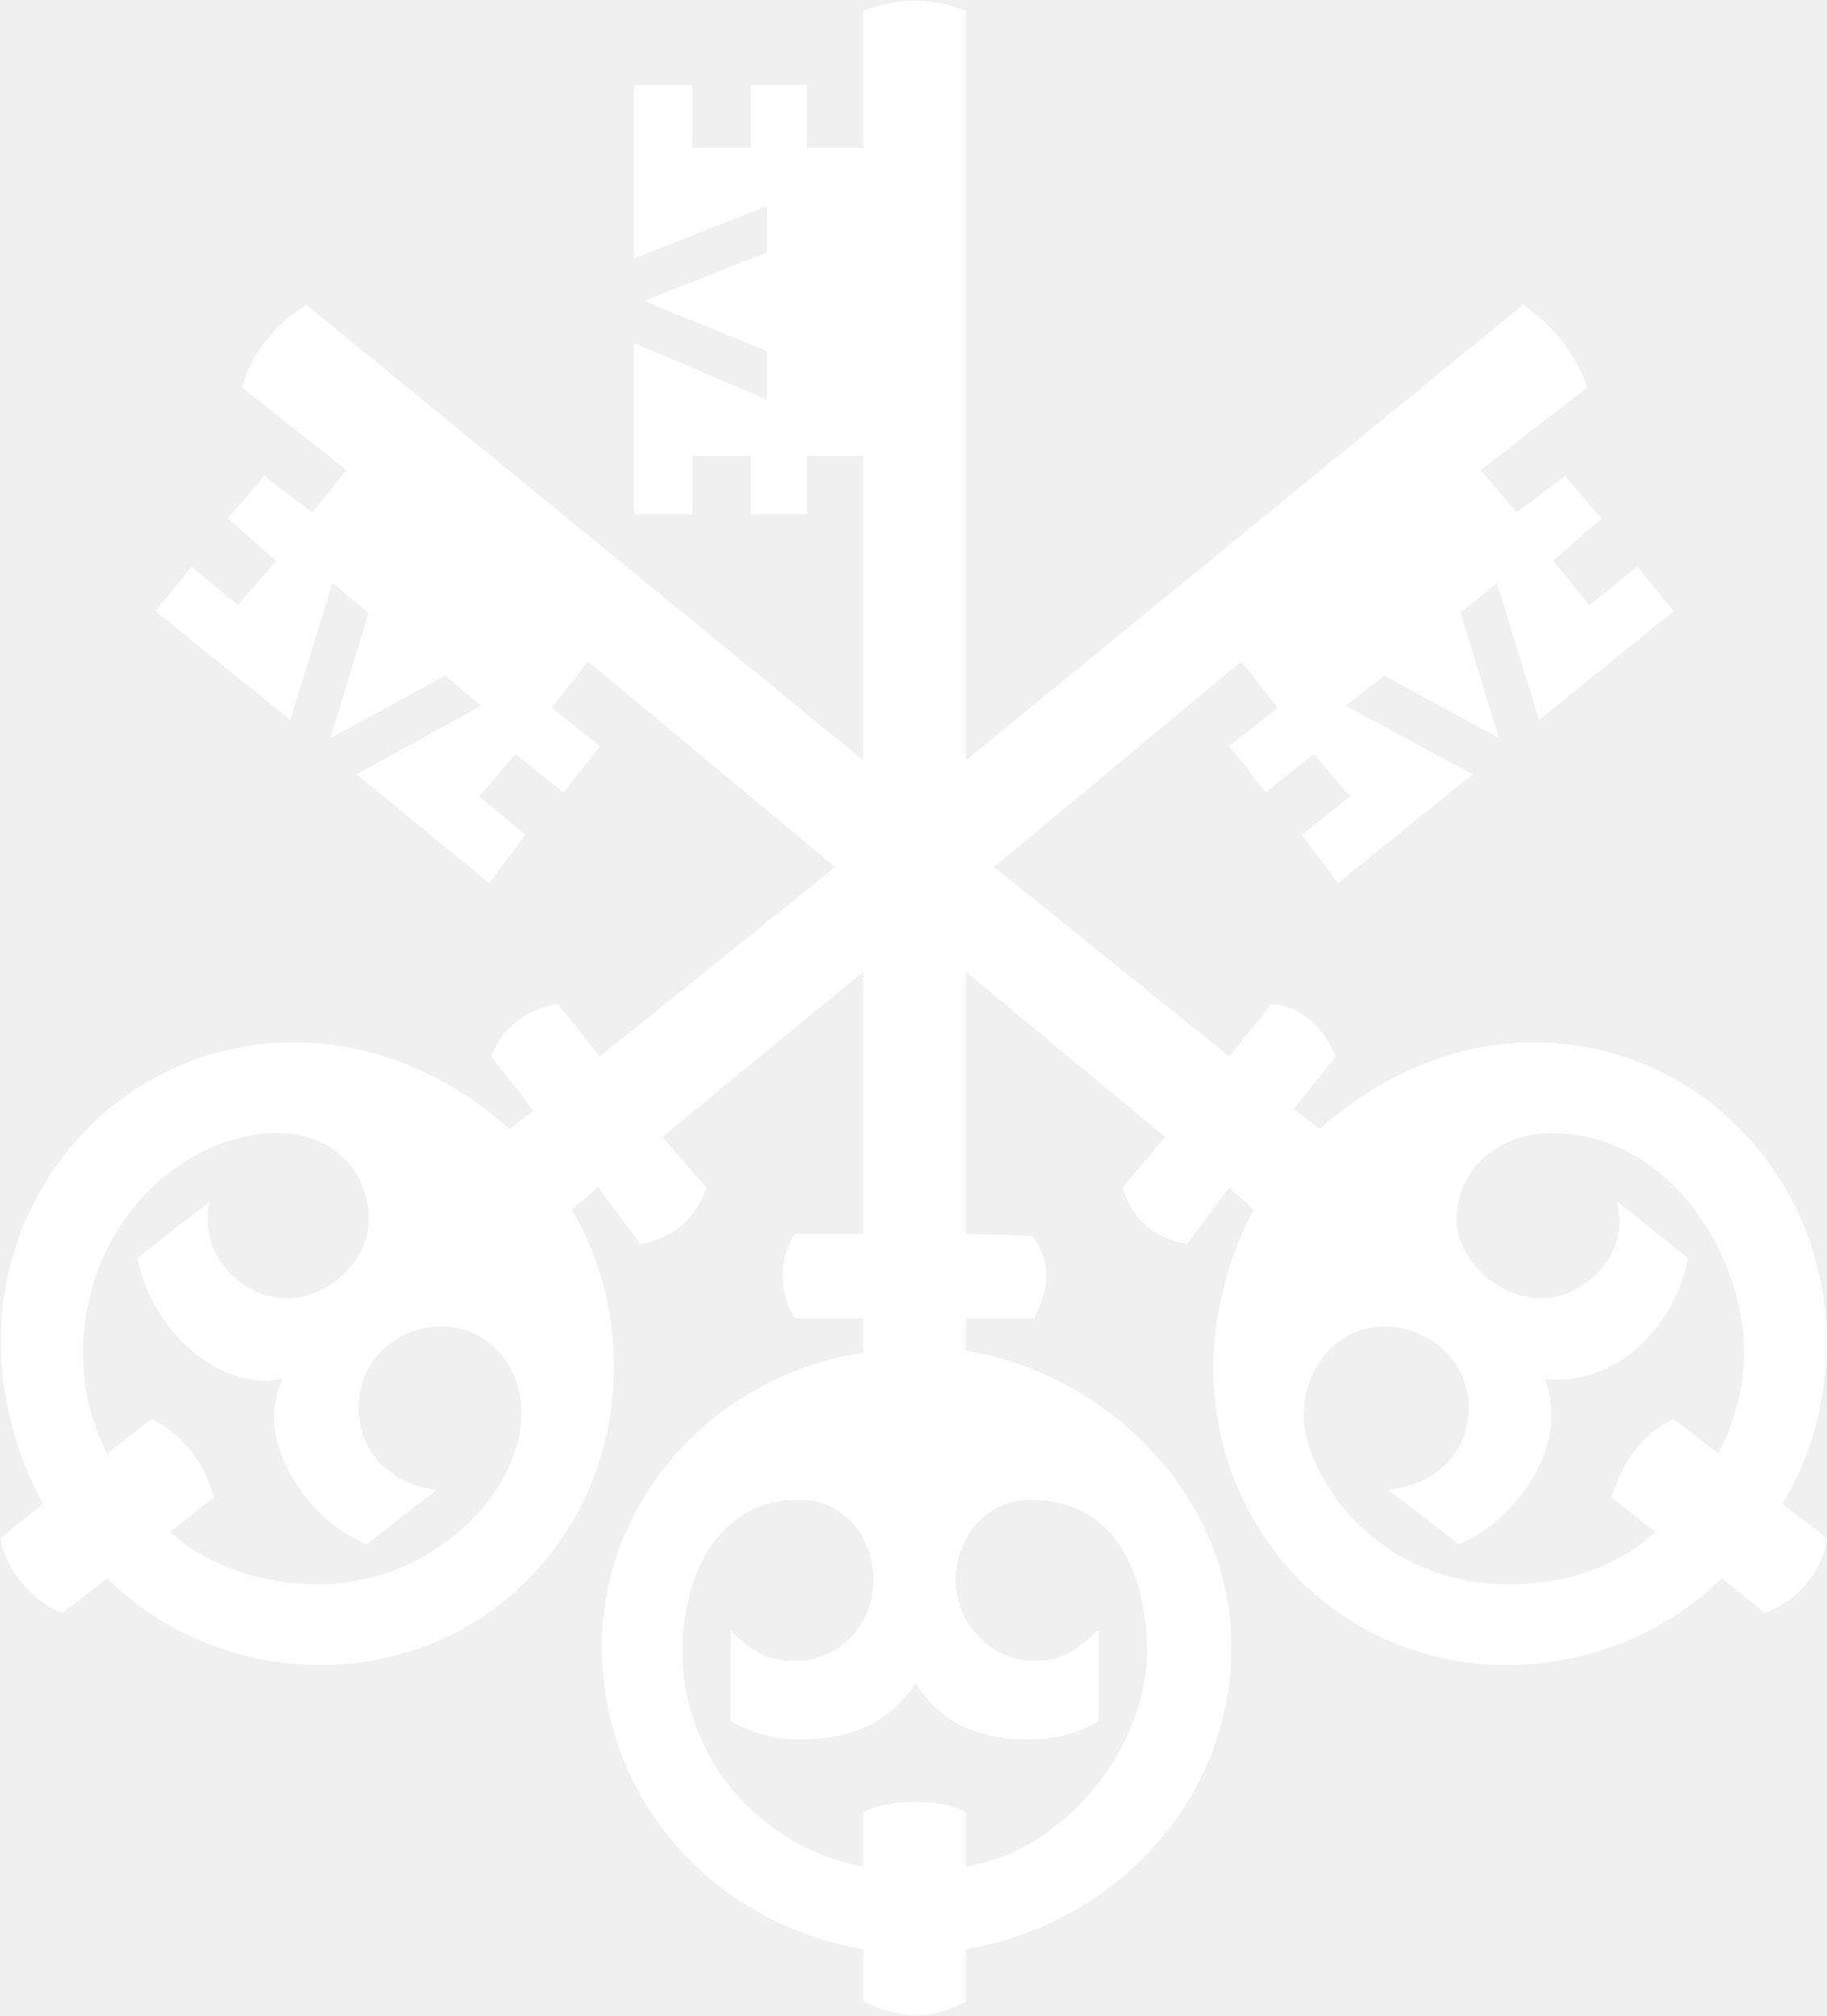
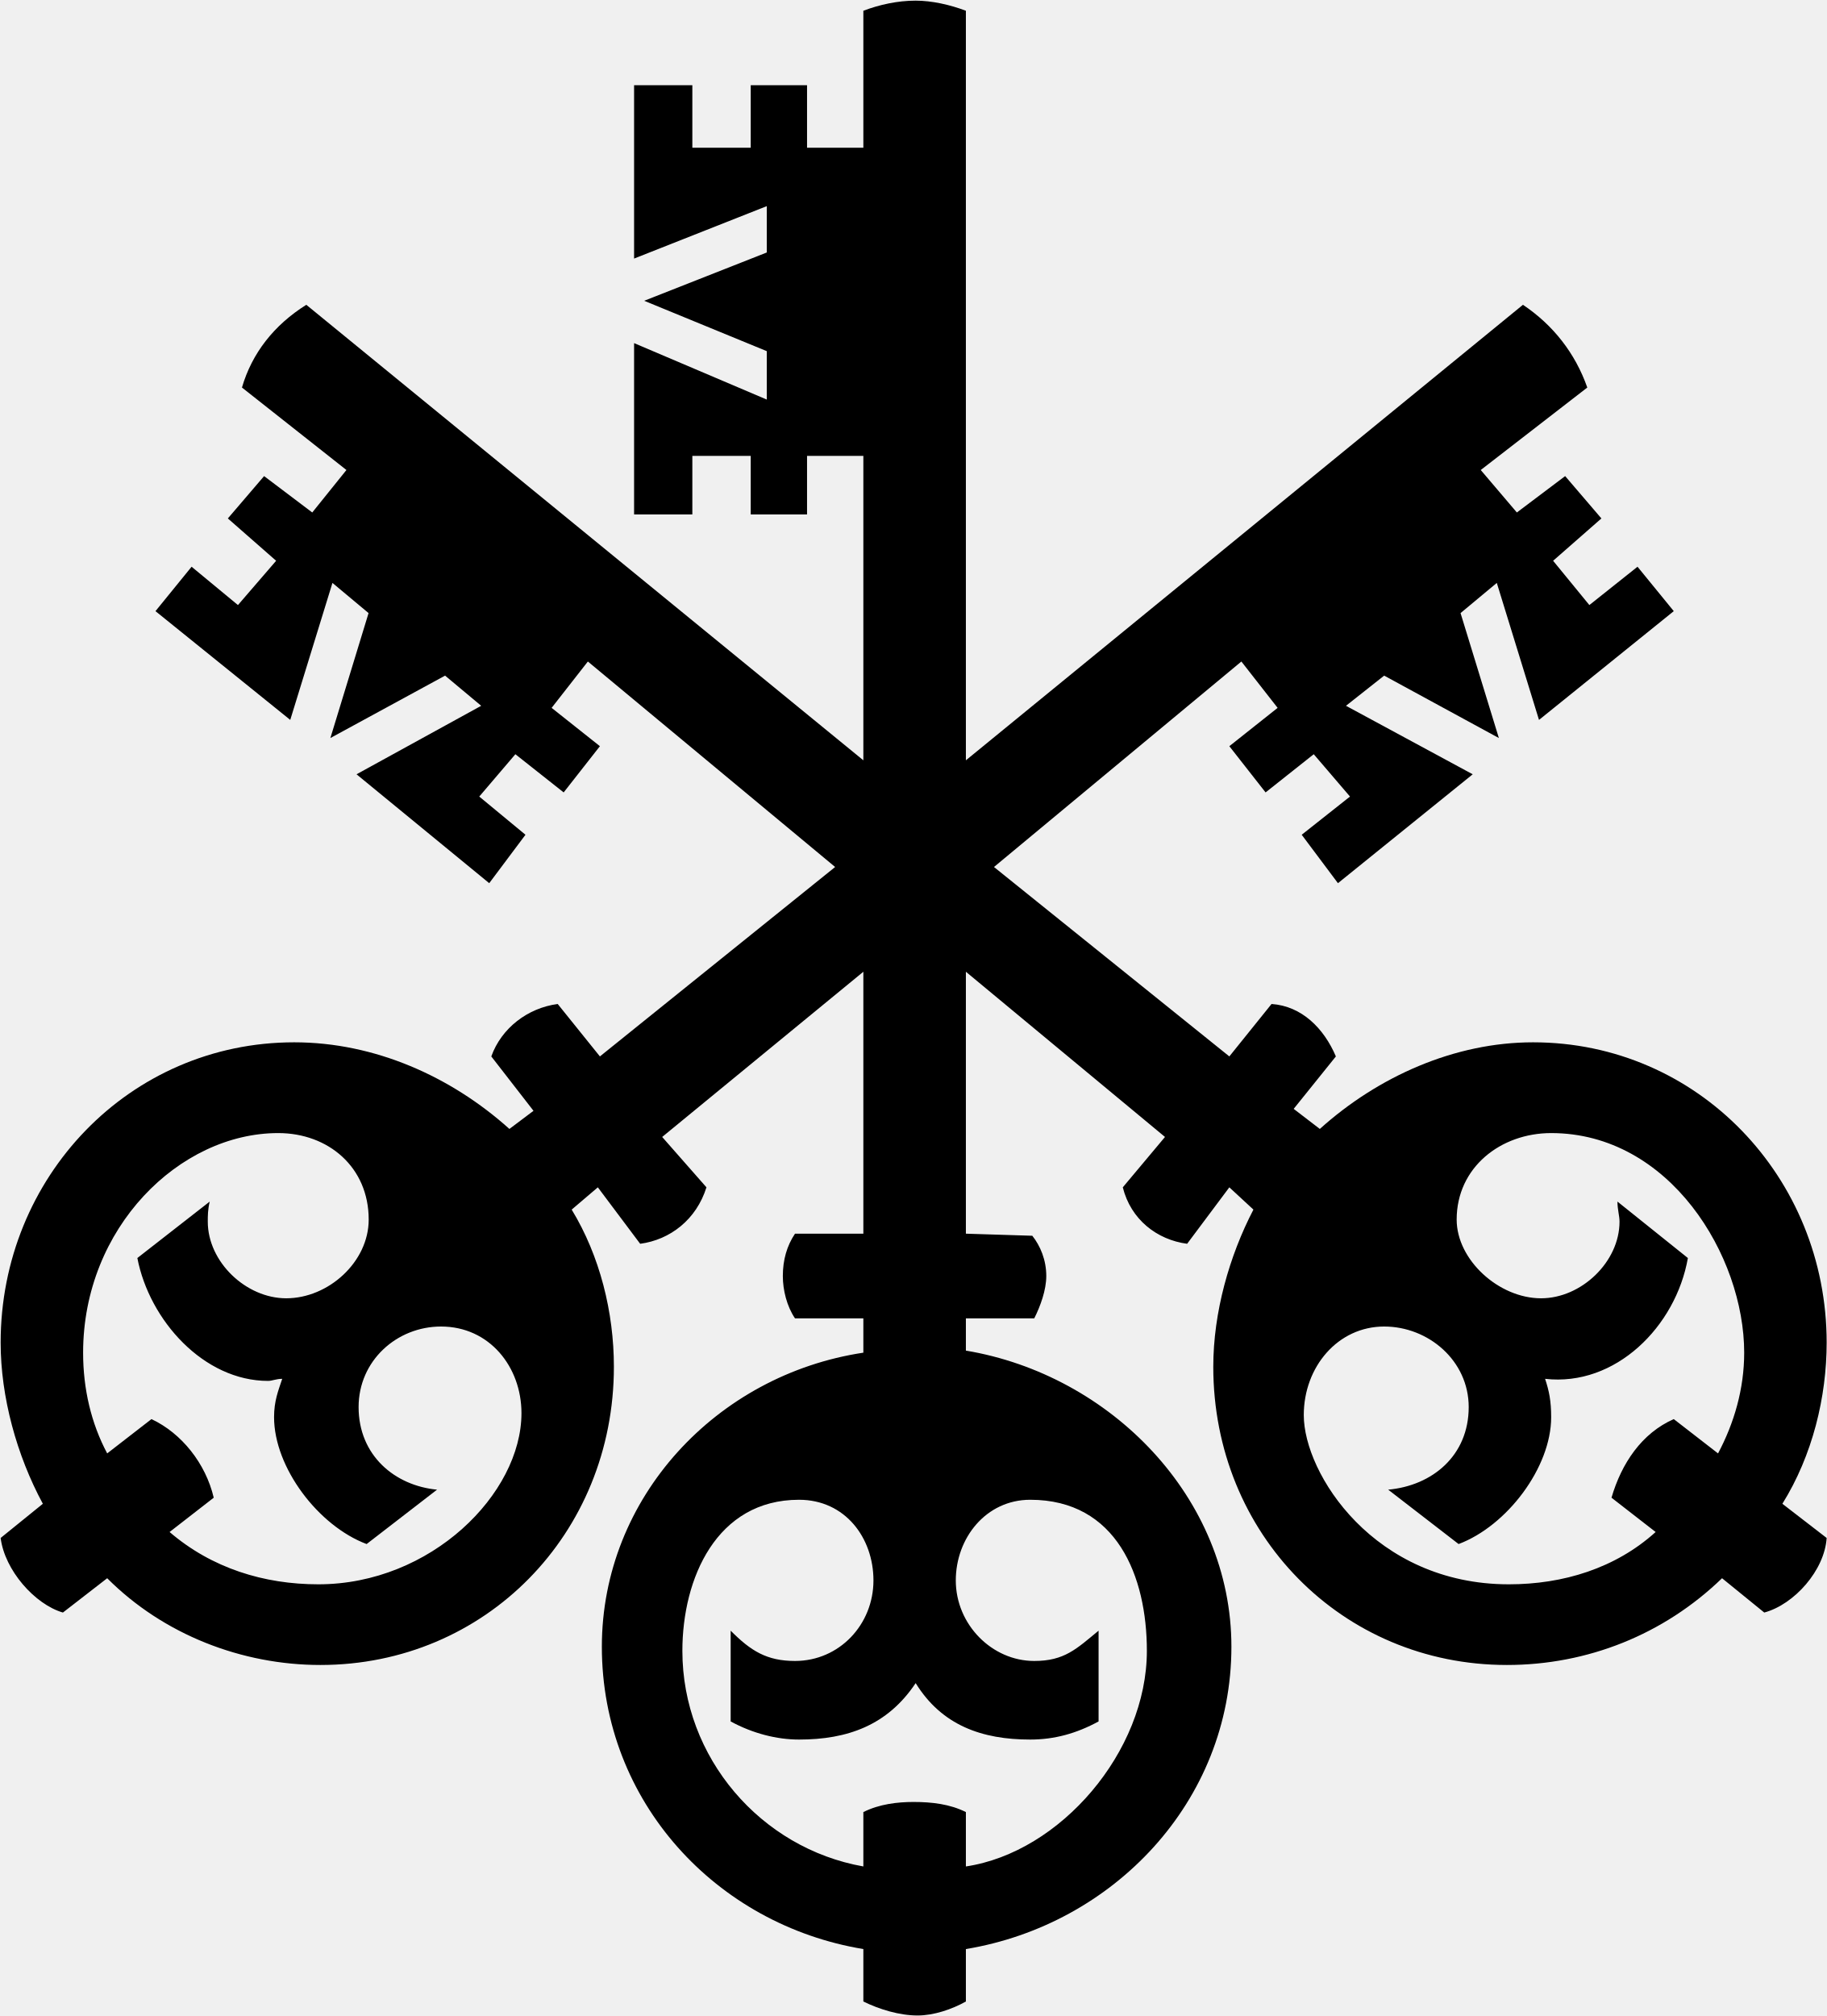
<svg xmlns="http://www.w3.org/2000/svg" version="1.2" viewBox="0 0 1411 1557" width="1411" height="1557">
-   <path id="Key" fill-rule="evenodd" fill="#ffffff" d="m1156.2 450.2l-28 23.3 29.6 96.5-88.6-48.2-29.5 23.3 97.9 52.9-104.1 84.1-28-37.4 37.3-29.5-28-32.7-37.2 29.5-28-35.7 37.3-29.6-28-35.8-191.1 158.7 181.8 146.3 32.6-40.5c23.3 1.6 40.4 18.7 49.7 40.5l-32.6 40.5 20.2 15.5c45-40.5 104.1-66.9 164.7-66.9 127.3 0 226.8 104.3 226.8 231.9 0 42-10.9 87.1-34.2 124.5l34.2 26.4c-1.6 24.9-24.9 51.3-48.2 57.6l-32.6-26.5c-45.1 43.6-104.1 67-166.2 67-127.4 0-226.8-101.2-226.8-230.3 0-42.1 12.4-85.6 31-121.4l-18.6-17.2-32.6 43.6c-23.3-3.1-43.5-18.7-49.7-43.6l32.6-38.9-153.8-127.6v202.3l51.3 1.6c6.2 7.8 10.8 18.7 10.8 31.1 0 10.9-4.6 23.4-9.3 32.7h-52.8v24.9c111.8 18.7 205.1 113.6 205.1 228.7 0 119.9-91.7 214.8-205.1 233.5v40.5c-10.9 6.1-24.9 10.8-37.3 10.8-14 0-29.5-4.7-41.9-10.8v-40.5c-113.4-18.7-202-113.6-202-233.5 0-115.1 88.6-210 202-227.1v-26.5h-52.8c-6.3-9.3-9.4-21.8-9.4-32.7q0-18.7 9.4-32.7h52.8v-202.3l-155.4 127.6 34.2 38.9c-7.8 24.9-28 40.5-51.2 43.6l-32.7-43.6-20.2 17.2c21.8 35.8 32.6 79.3 32.6 121.4 0 129.1-99.4 230.3-226.7 230.3-60.6 0-121.2-23.4-164.7-67l-34.2 26.5c-21.7-6.3-45-32.7-48.1-57.6l32.6-26.4c-20.2-37.4-32.6-82.5-32.6-124.5 0-127.6 99.4-231.9 226.8-231.9 62.1 0 121.1 26.4 166.2 66.9l18.6-14-32.6-42c7.8-21.8 28-37.4 51.3-40.5l32.6 40.5 181.7-146.3-191-158.7-28 35.8 37.3 29.6-28 35.7-37.3-29.5-27.9 32.7 35.7 29.5-28 37.4-102.5-84.1 96.3-52.9-27.9-23.3-88.6 48.2 29.5-96.5-27.9-23.3-32.6 105.8-104.1-84 27.9-34.3 35.8 29.6 29.5-34.2-37.3-32.7 28-32.7 37.2 28.1 26.4-32.8-80.7-63.7c7.7-26.5 24.8-48.3 49.7-63.9l430.3 351.8v-235.1h-43.5v45.2h-43.5v-45.2h-45.1v45.2h-45v-132.3l102.5 43.6v-37.4l-94.7-38.9 94.7-37.3v-35.8l-102.5 40.5v-133.9h45v48.3h45.1v-48.3h43.5v48.3h43.5v-105.8c12.4-4.7 26.4-7.8 40.4-7.8 12.4 0 26.4 3.1 38.8 7.8v578.9l430.3-351.8c23.3 15.6 40.4 37.4 49.7 63.9l-82.3 63.7 27.9 32.8 37.3-28.1 28 32.7-37.3 32.7 28 34.2 37.2-29.6 28 34.3-104.1 84zm-879.2 636.5c0 37.4 28 60.7 60.6 63.8l-54.4 42c-37.3-14-71.5-59.1-71.5-98 0-12.5 3.2-20.3 6.3-29.6-4.7 0-7.8 1.6-10.9 1.6-49.7 0-91.7-46.7-101-94.9l55.9-43.6c-1.5 6.2-1.5 10.9-1.5 15.5 0 31.1 29.5 59.2 60.6 59.2 32.6 0 63.7-28.1 63.7-60.8 0-40.4-31.1-66.8-69.9-66.8-76.2 0-150.7 73.1-150.7 169.6 0 28 6.2 54.5 18.6 77.8l34.2-26.5c23.3 10.9 41.9 34.3 48.1 60.7l-34.1 26.5c32.6 28 73 40.4 114.9 40.4 87 0 156.9-70 156.9-132.2 0-35.8-24.8-66.9-62.1-66.9-34.2 0-63.7 26.4-63.7 62.2zm461.3 133.9c0 34.1 28 62.2 60.6 62.2 23.3 0 32.6-9.3 49.7-23.4v70.1c-17.1 9.3-34.1 14-52.8 14-37.2 0-68.3-10.9-88.5-43.6-21.8 32.7-52.8 43.6-90.1 43.6-17.1 0-35.7-4.7-52.8-14v-70.1c15.5 15.6 27.9 23.4 49.7 23.4 34.2 0 60.6-28.1 60.6-62.2 0-32.8-21.8-62.3-57.5-62.3-63.7 0-90.1 60.7-90.1 116.7 0 82.5 60.6 152.5 139.8 166.5v-42c12.4-6.2 26.4-7.8 38.8-7.8 14 0 28 1.6 40.4 7.8v42c73-10.9 139.8-88.7 139.8-166.5 0-57.6-23.3-116.7-90.1-116.7-34.1 0-57.5 29.5-57.5 62.3zm386.9-278.7c0 31.2 32.6 60.8 65.2 60.8 31.1 0 60.6-28.1 60.6-59.2 0-4.6-1.6-9.3-1.6-15.5l54.4 43.6c-9.3 52.9-55.9 99.5-110.3 93.3 3.1 9.3 4.7 17.1 4.7 29.6 0 38.9-34.2 84-71.5 98l-54.4-42c34.2-3.1 62.2-26.4 62.2-63.8 0-35.8-31.1-62.2-65.3-62.2-35.7 0-62.1 31.1-62.1 68.4 0 45.2 54.4 130.7 158.4 130.7 42 0 82.4-12.4 113.4-40.4l-34.1-26.5c7.7-26.4 23.3-49.8 48.1-60.7l34.2 26.5c12.4-23.3 20.2-49.8 20.2-77.8 0-74.7-57.5-169.6-149.1-169.6-38.9 0-73 26.4-73 66.8z" />
+   <path id="Key" fill-rule="evenodd" fill="#000000" d="m1156.2 450.2l-28 23.3 29.6 96.5-88.6-48.2-29.5 23.3 97.9 52.9-104.1 84.1-28-37.4 37.3-29.5-28-32.7-37.2 29.5-28-35.7 37.3-29.6-28-35.8-191.1 158.7 181.8 146.3 32.6-40.5c23.3 1.6 40.4 18.7 49.7 40.5l-32.6 40.5 20.2 15.5c45-40.5 104.1-66.9 164.7-66.9 127.3 0 226.8 104.3 226.8 231.9 0 42-10.9 87.1-34.2 124.5l34.2 26.4c-1.6 24.9-24.9 51.3-48.2 57.6l-32.6-26.5c-45.1 43.6-104.1 67-166.2 67-127.4 0-226.8-101.2-226.8-230.3 0-42.1 12.4-85.6 31-121.4l-18.6-17.2-32.6 43.6c-23.3-3.1-43.5-18.7-49.7-43.6l32.6-38.9-153.8-127.6v202.3l51.3 1.6c6.2 7.8 10.8 18.7 10.8 31.1 0 10.9-4.6 23.4-9.3 32.7h-52.8v24.9c111.8 18.7 205.1 113.6 205.1 228.7 0 119.9-91.7 214.8-205.1 233.5v40.5c-10.9 6.1-24.9 10.8-37.3 10.8-14 0-29.5-4.7-41.9-10.8v-40.5c-113.4-18.7-202-113.6-202-233.5 0-115.1 88.6-210 202-227.1v-26.5h-52.8c-6.3-9.3-9.4-21.8-9.4-32.7q0-18.7 9.4-32.7h52.8v-202.3l-155.4 127.6 34.2 38.9c-7.8 24.9-28 40.5-51.2 43.6l-32.7-43.6-20.2 17.2c21.8 35.8 32.6 79.3 32.6 121.4 0 129.1-99.4 230.3-226.7 230.3-60.6 0-121.2-23.4-164.7-67l-34.2 26.5c-21.7-6.3-45-32.7-48.1-57.6l32.6-26.4c-20.2-37.4-32.6-82.5-32.6-124.5 0-127.6 99.4-231.9 226.8-231.9 62.1 0 121.1 26.4 166.2 66.9l18.6-14-32.6-42c7.8-21.8 28-37.4 51.3-40.5l32.6 40.5 181.7-146.3-191-158.7-28 35.8 37.3 29.6-28 35.7-37.3-29.5-27.9 32.7 35.7 29.5-28 37.4-102.5-84.1 96.3-52.9-27.9-23.3-88.6 48.2 29.5-96.5-27.9-23.3-32.6 105.8-104.1-84 27.9-34.3 35.8 29.6 29.5-34.2-37.3-32.7 28-32.7 37.2 28.1 26.4-32.8-80.7-63.7c7.7-26.5 24.8-48.3 49.7-63.9l430.3 351.8v-235.1h-43.5v45.2h-43.5v-45.2h-45.1v45.2h-45v-132.3l102.5 43.6v-37.4l-94.7-38.9 94.7-37.3v-35.8l-102.5 40.5v-133.9h45v48.3h45.1v-48.3h43.5v48.3h43.5v-105.8c12.4-4.7 26.4-7.8 40.4-7.8 12.4 0 26.4 3.1 38.8 7.8v578.9l430.3-351.8c23.3 15.6 40.4 37.4 49.7 63.9l-82.3 63.7 27.9 32.8 37.3-28.1 28 32.7-37.3 32.7 28 34.2 37.2-29.6 28 34.3-104.1 84zm-879.2 636.5c0 37.4 28 60.7 60.6 63.8l-54.4 42c-37.3-14-71.5-59.1-71.5-98 0-12.5 3.2-20.3 6.3-29.6-4.7 0-7.8 1.6-10.9 1.6-49.7 0-91.7-46.7-101-94.9l55.9-43.6c-1.5 6.2-1.5 10.9-1.5 15.5 0 31.1 29.5 59.2 60.6 59.2 32.6 0 63.7-28.1 63.7-60.8 0-40.4-31.1-66.8-69.9-66.8-76.2 0-150.7 73.1-150.7 169.6 0 28 6.2 54.5 18.6 77.8l34.2-26.5c23.3 10.9 41.9 34.3 48.1 60.7l-34.1 26.5c32.6 28 73 40.4 114.9 40.4 87 0 156.9-70 156.9-132.2 0-35.8-24.8-66.9-62.1-66.9-34.2 0-63.7 26.4-63.7 62.2zm461.3 133.9c0 34.1 28 62.2 60.6 62.2 23.3 0 32.6-9.3 49.7-23.4v70.1c-17.1 9.3-34.1 14-52.8 14-37.2 0-68.3-10.9-88.5-43.6-21.8 32.7-52.8 43.6-90.1 43.6-17.1 0-35.7-4.7-52.8-14v-70.1c15.5 15.6 27.9 23.4 49.7 23.4 34.2 0 60.6-28.1 60.6-62.2 0-32.8-21.8-62.3-57.5-62.3-63.7 0-90.1 60.7-90.1 116.7 0 82.5 60.6 152.5 139.8 166.5v-42c12.4-6.2 26.4-7.8 38.8-7.8 14 0 28 1.6 40.4 7.8v42c73-10.9 139.8-88.7 139.8-166.5 0-57.6-23.3-116.7-90.1-116.7-34.1 0-57.5 29.5-57.5 62.3zm386.9-278.7c0 31.2 32.6 60.8 65.2 60.8 31.1 0 60.6-28.1 60.6-59.2 0-4.6-1.6-9.3-1.6-15.5l54.4 43.6c-9.3 52.9-55.9 99.5-110.3 93.3 3.1 9.3 4.7 17.1 4.7 29.6 0 38.9-34.2 84-71.5 98l-54.4-42c34.2-3.1 62.2-26.4 62.2-63.8 0-35.8-31.1-62.2-65.3-62.2-35.7 0-62.1 31.1-62.1 68.4 0 45.2 54.4 130.7 158.4 130.7 42 0 82.4-12.4 113.4-40.4l-34.1-26.5c7.7-26.4 23.3-49.8 48.1-60.7l34.2 26.5c12.4-23.3 20.2-49.8 20.2-77.8 0-74.7-57.5-169.6-149.1-169.6-38.9 0-73 26.4-73 66.8z" />
</svg>
